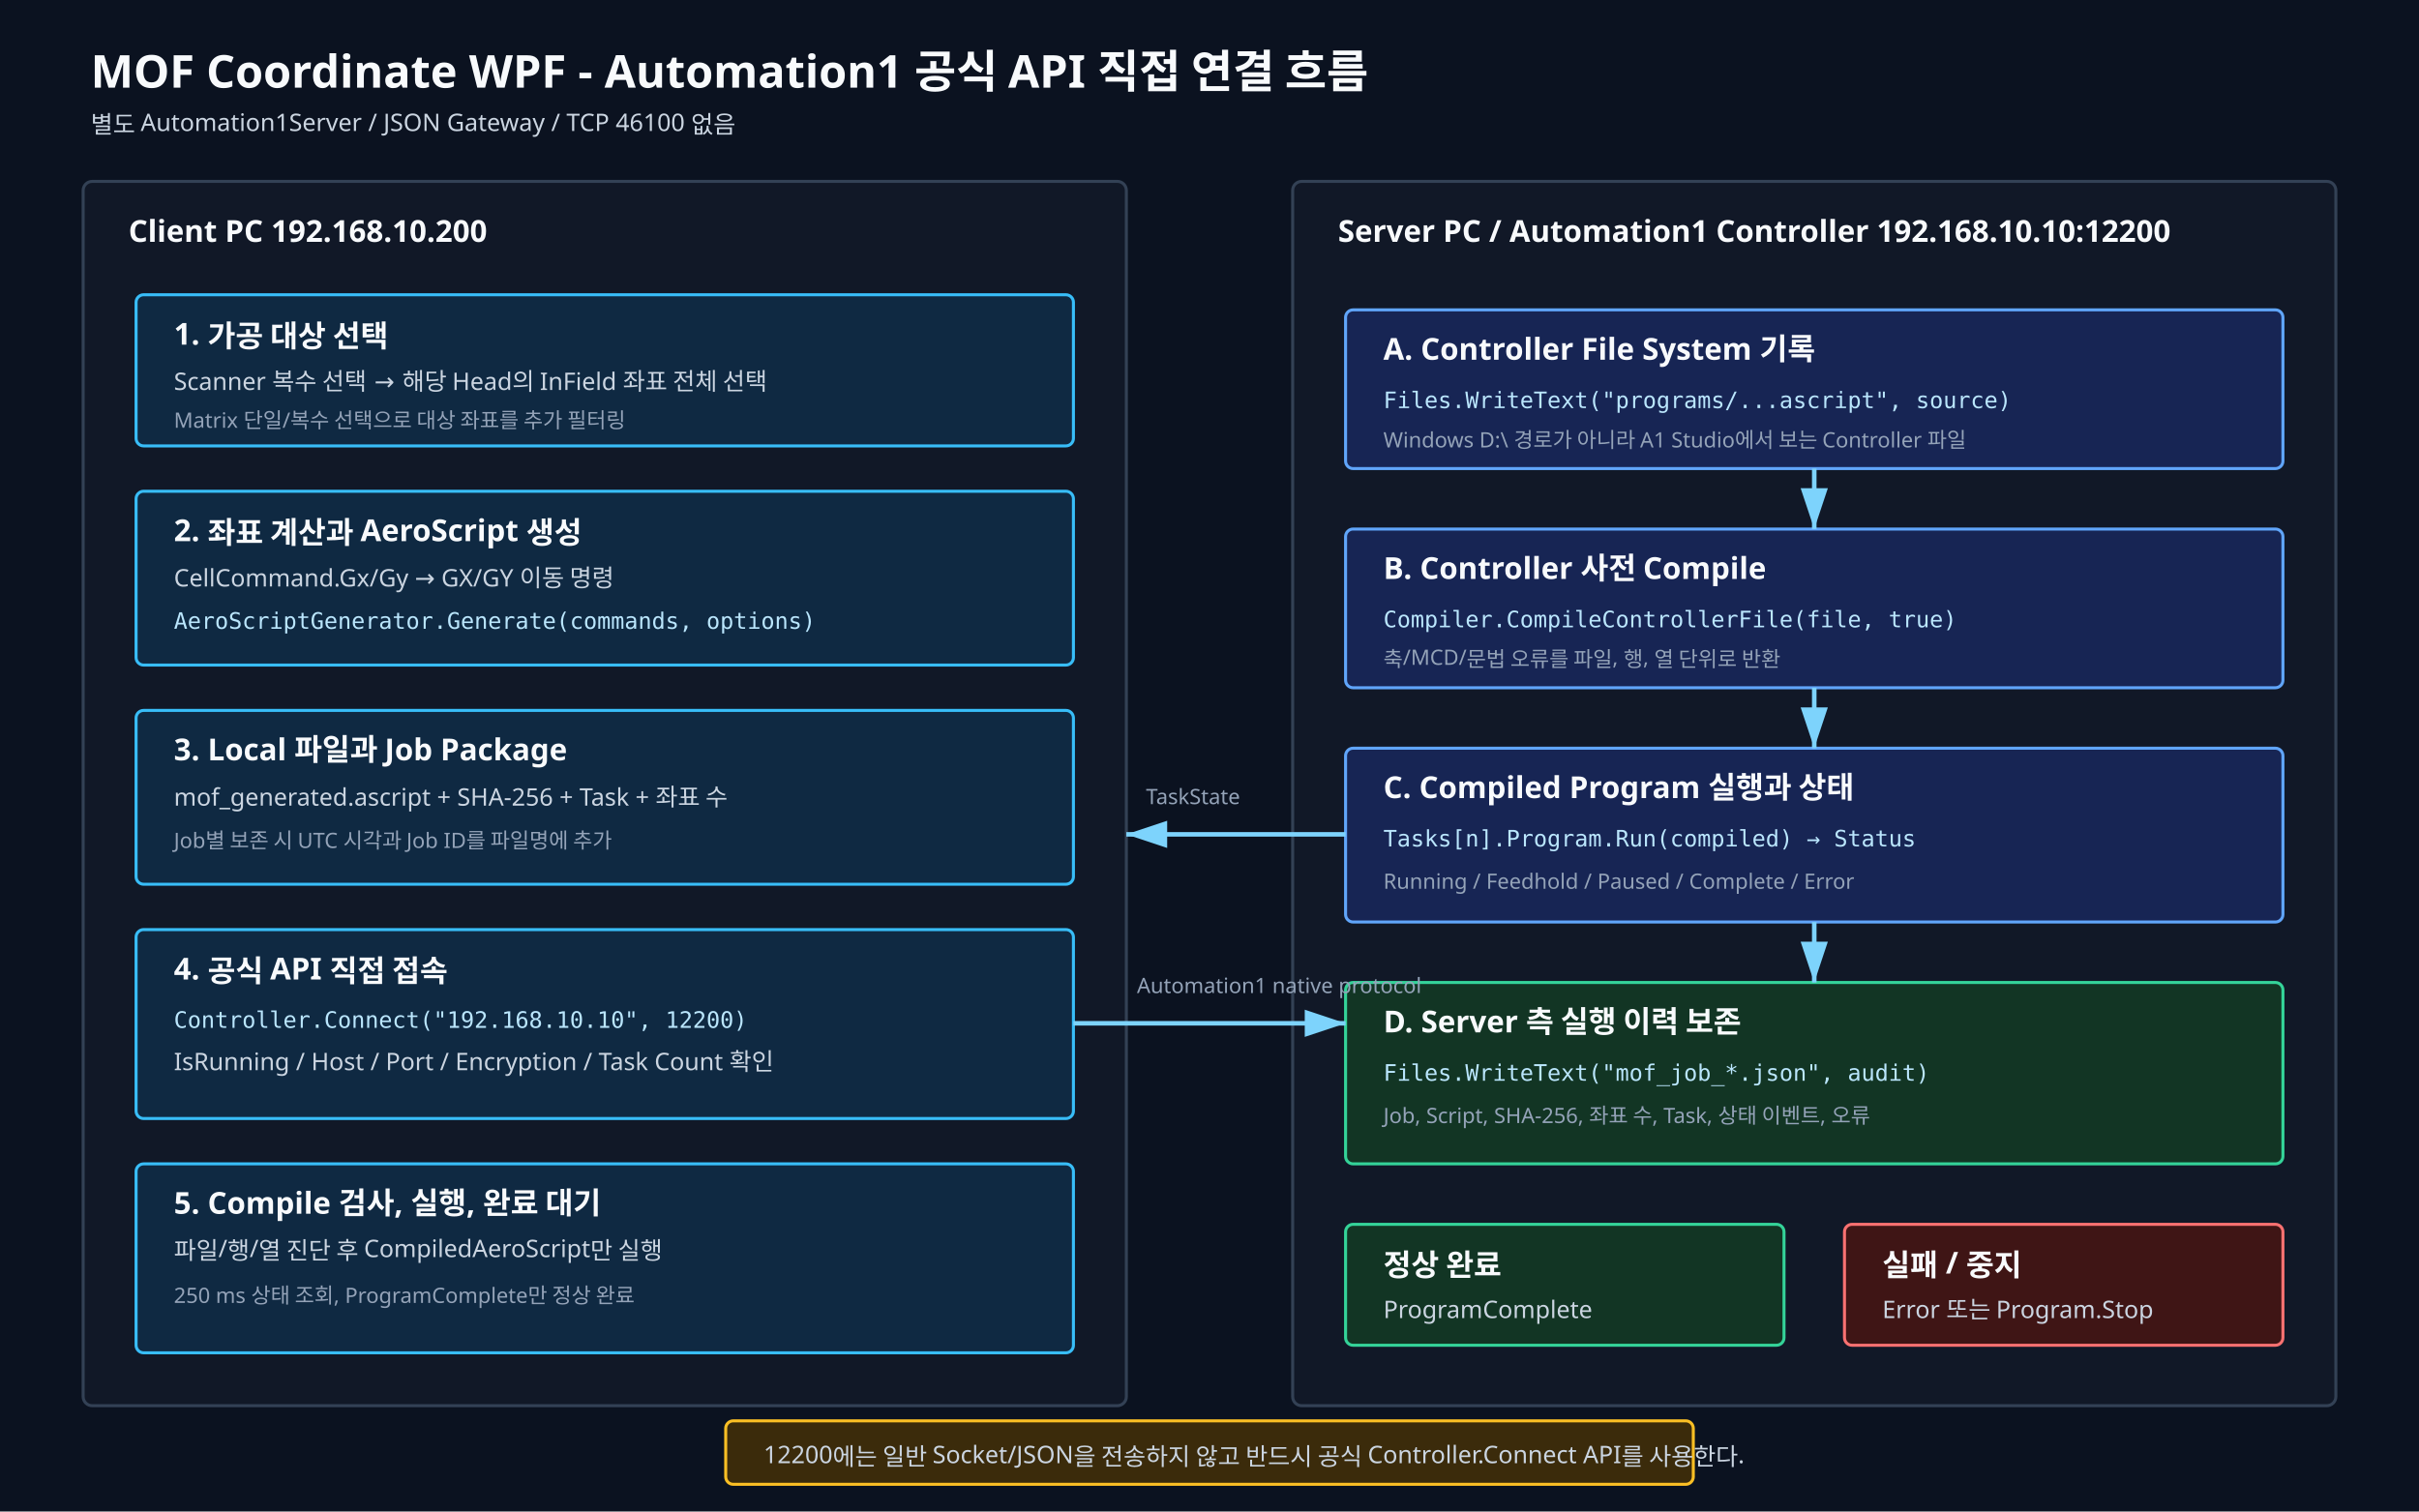
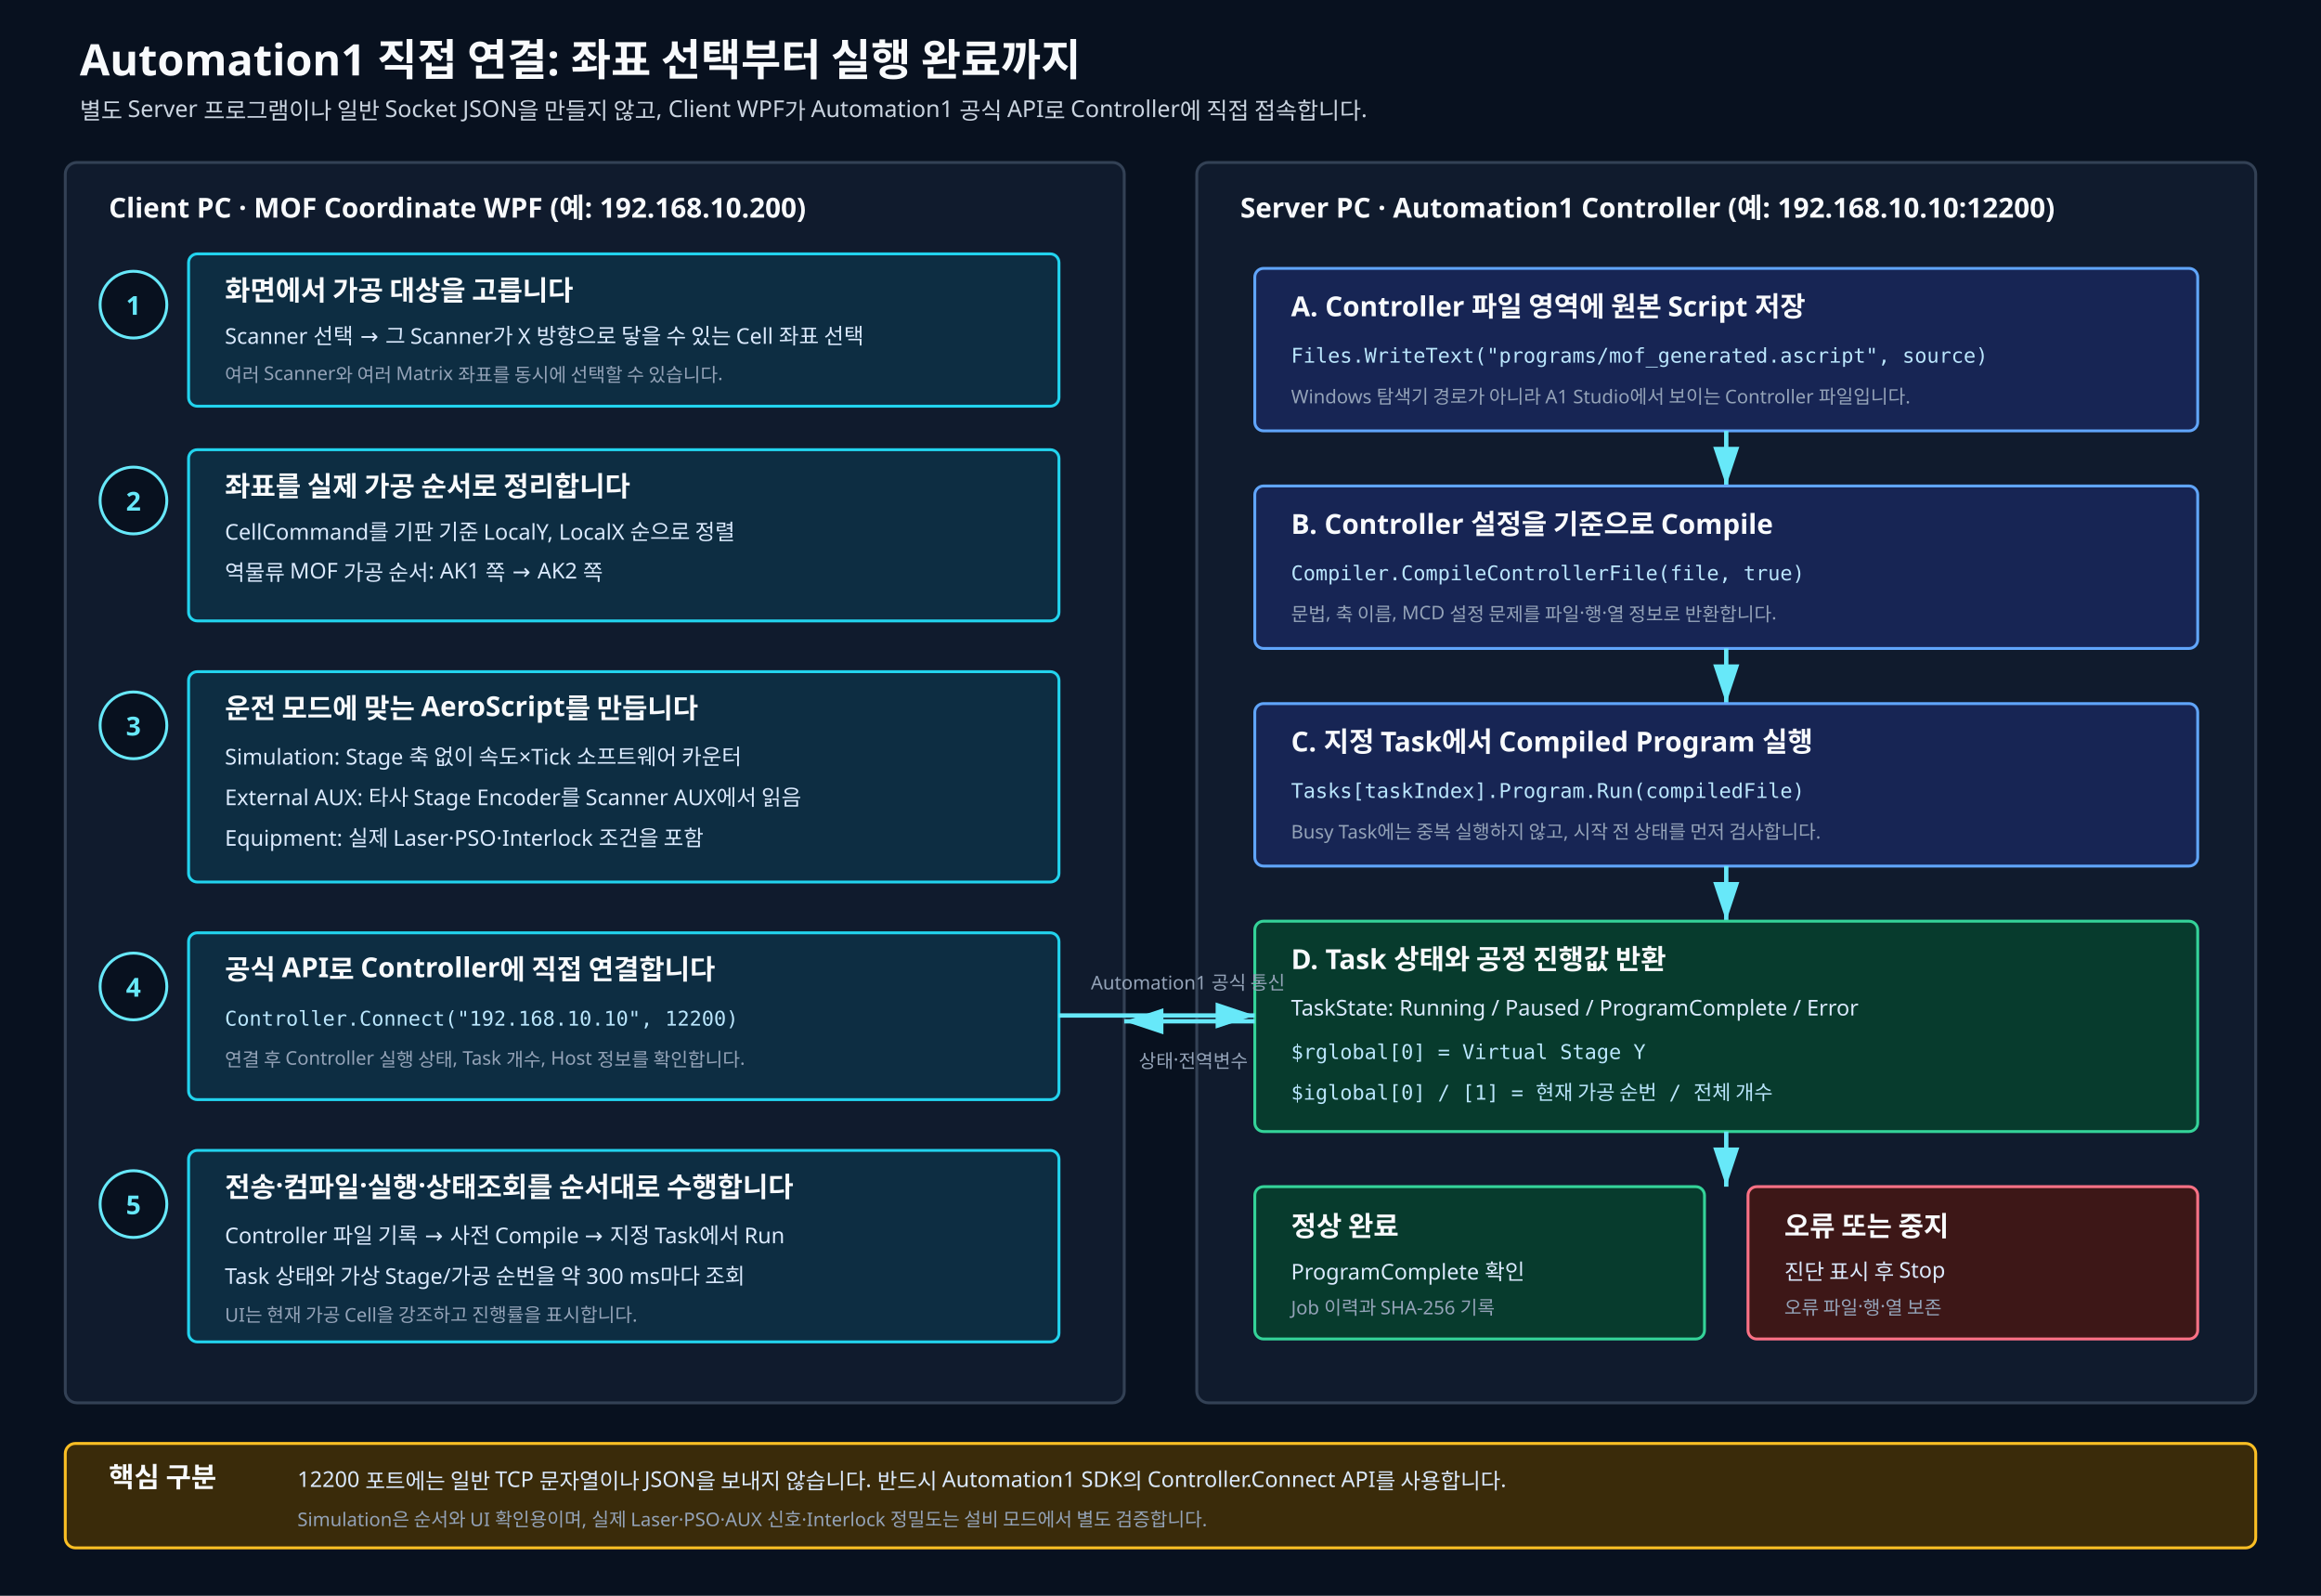
- <svg xmlns="http://www.w3.org/2000/svg" width="1600" height="1000" viewBox="0 0 1600 1000">
+ <svg xmlns="http://www.w3.org/2000/svg" width="1600" height="1100" viewBox="0 0 1600 1100">
  <defs>
    <style>
-       .bg{fill:#0b1220}.panel{fill:#111827;stroke:#334155;stroke-width:2}.client{fill:#0f2942;stroke:#38bdf8;stroke-width:2}.controller{fill:#172554;stroke:#60a5fa;stroke-width:2}.ok{fill:#123524;stroke:#34d399;stroke-width:2}.warn{fill:#3b2b0b;stroke:#fbbf24;stroke-width:2}.error{fill:#3f1515;stroke:#f87171;stroke-width:2}.title{fill:#f8fafc;font:700 30px 'Malgun Gothic',sans-serif}.h{fill:#f8fafc;font:700 20px 'Malgun Gothic',sans-serif}.t{fill:#cbd5e1;font:16px 'Malgun Gothic',sans-serif}.s{fill:#94a3b8;font:14px 'Malgun Gothic',sans-serif}.code{fill:#bae6fd;font:15px Consolas,monospace}.arrow{stroke:#7dd3fc;stroke-width:3;fill:none;marker-end:url(#head)}
+       .bg{fill:#08111f}.panel{fill:#101b2d;stroke:#334155;stroke-width:2}.client{fill:#0d2d42;stroke:#22d3ee;stroke-width:2}.a1{fill:#172554;stroke:#60a5fa;stroke-width:2}.ok{fill:#073b2d;stroke:#34d399;stroke-width:2}.warn{fill:#3a2b0a;stroke:#fbbf24;stroke-width:2}.bad{fill:#3d1717;stroke:#fb7185;stroke-width:2}.title{fill:#f8fafc;font:700 30px 'Malgun Gothic',sans-serif}.sub{fill:#cbd5e1;font:16px 'Malgun Gothic',sans-serif}.h{fill:#f8fafc;font:700 19px 'Malgun Gothic',sans-serif}.t{fill:#dbeafe;font:15px 'Malgun Gothic',sans-serif}.s{fill:#94a3b8;font:13px 'Malgun Gothic',sans-serif}.code{fill:#bae6fd;font:14px Consolas,monospace}.num{fill:#08111f;stroke:#67e8f9;stroke-width:2}.n{fill:#67e8f9;font:700 18px 'Malgun Gothic',sans-serif;text-anchor:middle}.arrow{stroke:#67e8f9;stroke-width:3;fill:none;marker-end:url(#head)}
    </style>
    <marker id="head" markerWidth="10" markerHeight="10" refX="9" refY="3" orient="auto">
-       <path d="M0,0 L0,6 L9,3 z" fill="#7dd3fc" />
+       <path d="M0,0 L0,6 L9,3 z" fill="#67e8f9" />
    </marker>
  </defs>
-   <rect class="bg" width="1600" height="1000" />
-   <text x="60" y="58" class="title">MOF Coordinate WPF - Automation1 공식 API 직접 연결 흐름</text>
-   <text x="60" y="88" class="t">별도 Automation1Server / JSON Gateway / TCP 46100 없음</text>
-   <rect x="55" y="120" width="690" height="810" rx="6" class="panel" />
-   <text x="85" y="160" class="h">Client PC 192.168.10.200</text>
-   <rect x="90" y="195" width="620" height="100" rx="5" class="client" />
-   <text x="115" y="228" class="h">1. 가공 대상 선택</text>
-   <text x="115" y="258" class="t">Scanner 복수 선택 → 해당 Head의 InField 좌표 전체 선택</text>
-   <text x="115" y="283" class="s">Matrix 단일/복수 선택으로 대상 좌표를 추가 필터링</text>
-   <rect x="90" y="325" width="620" height="115" rx="5" class="client" />
-   <text x="115" y="358" class="h">2. 좌표 계산과 AeroScript 생성</text>
-   <text x="115" y="388" class="t">CellCommand.Gx/Gy → GX/GY 이동 명령</text>
-   <text x="115" y="416" class="code">AeroScriptGenerator.Generate(commands, options)</text>
-   <rect x="90" y="470" width="620" height="115" rx="5" class="client" />
-   <text x="115" y="503" class="h">3. Local 파일과 Job Package</text>
-   <text x="115" y="533" class="t">mof_generated.ascript + SHA-256 + Task + 좌표 수</text>
-   <text x="115" y="561" class="s">Job별 보존 시 UTC 시각과 Job ID를 파일명에 추가</text>
-   <rect x="90" y="615" width="620" height="125" rx="5" class="client" />
-   <text x="115" y="648" class="h">4. 공식 API 직접 접속</text>
-   <text x="115" y="680" class="code">Controller.Connect("192.168.10.10", 12200)</text>
-   <text x="115" y="708" class="t">IsRunning / Host / Port / Encryption / Task Count 확인</text>
-   <rect x="90" y="770" width="620" height="125" rx="5" class="client" />
-   <text x="115" y="803" class="h">5. Compile 검사, 실행, 완료 대기</text>
-   <text x="115" y="833" class="t">파일/행/열 진단 후 CompiledAeroScript만 실행</text>
-   <text x="115" y="862" class="s">250 ms 상태 조회, ProgramComplete만 정상 완료</text>
-   <rect x="855" y="120" width="690" height="810" rx="6" class="panel" />
-   <text x="885" y="160" class="h">Server PC / Automation1 Controller 192.168.10.10:12200</text>
-   <rect x="890" y="205" width="620" height="105" rx="5" class="controller" />
-   <text x="915" y="238" class="h">A. Controller File System 기록</text>
-   <text x="915" y="270" class="code">Files.WriteText("programs/...ascript", source)</text>
-   <text x="915" y="296" class="s">Windows D:\ 경로가 아니라 A1 Studio에서 보는 Controller 파일</text>
-   <rect x="890" y="350" width="620" height="105" rx="5" class="controller" />
-   <text x="915" y="383" class="h">B. Controller 사전 Compile</text>
-   <text x="915" y="415" class="code">Compiler.CompileControllerFile(file, true)</text>
-   <text x="915" y="441" class="s">축/MCD/문법 오류를 파일, 행, 열 단위로 반환</text>
-   <rect x="890" y="495" width="620" height="115" rx="5" class="controller" />
-   <text x="915" y="528" class="h">C. Compiled Program 실행과 상태</text>
-   <text x="915" y="560" class="code">Tasks[n].Program.Run(compiled) → Status</text>
-   <text x="915" y="588" class="s">Running / Feedhold / Paused / Complete / Error</text>
-   <rect x="890" y="650" width="620" height="120" rx="5" class="ok" />
-   <text x="915" y="683" class="h">D. Server 측 실행 이력 보존</text>
-   <text x="915" y="715" class="code">Files.WriteText("mof_job_*.json", audit)</text>
-   <text x="915" y="743" class="s">Job, Script, SHA-256, 좌표 수, Task, 상태 이벤트, 오류</text>
-   <rect x="890" y="810" width="290" height="80" rx="5" class="ok" />
-   <text x="915" y="844" class="h">정상 완료</text>
-   <text x="915" y="872" class="t">ProgramComplete</text>
-   <rect x="1220" y="810" width="290" height="80" rx="5" class="error" />
-   <text x="1245" y="844" class="h">실패 / 중지</text>
-   <text x="1245" y="872" class="t">Error 또는 Program.Stop</text>
-   <path d="M710 677 H890" class="arrow" />
-   <text x="752" y="657" class="s">Automation1 native protocol</text>
-   <path d="M890 552 H745" class="arrow" />
-   <text x="758" y="532" class="s">TaskState</text>
-   <path d="M1200 310 V350" class="arrow" />
-   <path d="M1200 455 V495" class="arrow" />
-   <path d="M1200 610 V650" class="arrow" />
-   <rect x="480" y="940" width="640" height="42" rx="5" class="warn" />
-   <text x="505" y="968" class="t">12200에는 일반 Socket/JSON을 전송하지 않고 반드시 공식 Controller.Connect API를 사용한다.</text>
+   <rect class="bg" width="1600" height="1100" />
+   <text x="55" y="52" class="title">Automation1 직접 연결: 좌표 선택부터 실행 완료까지</text>
+   <text x="55" y="82" class="sub">별도 Server 프로그램이나 일반 Socket JSON을 만들지 않고, Client WPF가 Automation1 공식 API로 Controller에 직접 접속합니다.</text>
+   <rect x="45" y="112" width="730" height="855" rx="8" class="panel" />
+   <text x="75" y="150" class="h">Client PC · MOF Coordinate WPF (예: 192.168.10.200)</text>
+   <circle cx="92" cy="210" r="23" class="num" />
+   <text x="92" y="217" class="n">1</text>
+   <rect x="130" y="175" width="600" height="105" rx="6" class="client" />
+   <text x="155" y="207" class="h">화면에서 가공 대상을 고릅니다</text>
+   <text x="155" y="237" class="t">Scanner 선택 → 그 Scanner가 X 방향으로 닿을 수 있는 Cell 좌표 선택</text>
+   <text x="155" y="263" class="s">여러 Scanner와 여러 Matrix 좌표를 동시에 선택할 수 있습니다.</text>
+   <circle cx="92" cy="345" r="23" class="num" />
+   <text x="92" y="352" class="n">2</text>
+   <rect x="130" y="310" width="600" height="118" rx="6" class="client" />
+   <text x="155" y="342" class="h">좌표를 실제 가공 순서로 정리합니다</text>
+   <text x="155" y="372" class="t">CellCommand를 기판 기준 LocalY, LocalX 순으로 정렬</text>
+   <text x="155" y="400" class="t">역물류 MOF 가공 순서: AK1 쪽 → AK2 쪽</text>
+   <circle cx="92" cy="500" r="23" class="num" />
+   <text x="92" y="507" class="n">3</text>
+   <rect x="130" y="463" width="600" height="145" rx="6" class="client" />
+   <text x="155" y="495" class="h">운전 모드에 맞는 AeroScript를 만듭니다</text>
+   <text x="155" y="527" class="t">Simulation: Stage 축 없이 속도×Tick 소프트웨어 카운터</text>
+   <text x="155" y="555" class="t">External AUX: 타사 Stage Encoder를 Scanner AUX에서 읽음</text>
+   <text x="155" y="583" class="t">Equipment: 실제 Laser·PSO·Interlock 조건을 포함</text>
+   <circle cx="92" cy="680" r="23" class="num" />
+   <text x="92" y="687" class="n">4</text>
+   <rect x="130" y="643" width="600" height="115" rx="6" class="client" />
+   <text x="155" y="675" class="h">공식 API로 Controller에 직접 연결합니다</text>
+   <text x="155" y="707" class="code">Controller.Connect("192.168.10.10", 12200)</text>
+   <text x="155" y="735" class="s">연결 후 Controller 실행 상태, Task 개수, Host 정보를 확인합니다.</text>
+   <circle cx="92" cy="830" r="23" class="num" />
+   <text x="92" y="837" class="n">5</text>
+   <rect x="130" y="793" width="600" height="132" rx="6" class="client" />
+   <text x="155" y="825" class="h">전송·컴파일·실행·상태조회를 순서대로 수행합니다</text>
+   <text x="155" y="857" class="t">Controller 파일 기록 → 사전 Compile → 지정 Task에서 Run</text>
+   <text x="155" y="885" class="t">Task 상태와 가상 Stage/가공 순번을 약 300 ms마다 조회</text>
+   <text x="155" y="911" class="s">UI는 현재 가공 Cell을 강조하고 진행률을 표시합니다.</text>
+   <rect x="825" y="112" width="730" height="855" rx="8" class="panel" />
+   <text x="855" y="150" class="h">Server PC · Automation1 Controller (예: 192.168.10.10:12200)</text>
+   <rect x="865" y="185" width="650" height="112" rx="6" class="a1" />
+   <text x="890" y="218" class="h">A. Controller 파일 영역에 원본 Script 저장</text>
+   <text x="890" y="250" class="code">Files.WriteText("programs/mof_generated.ascript", source)</text>
+   <text x="890" y="278" class="s">Windows 탐색기 경로가 아니라 A1 Studio에서 보이는 Controller 파일입니다.</text>
+   <path d="M1190 297 V335" class="arrow" />
+   <rect x="865" y="335" width="650" height="112" rx="6" class="a1" />
+   <text x="890" y="368" class="h">B. Controller 설정을 기준으로 Compile</text>
+   <text x="890" y="400" class="code">Compiler.CompileControllerFile(file, true)</text>
+   <text x="890" y="428" class="s">문법, 축 이름, MCD 설정 문제를 파일·행·열 정보로 반환합니다.</text>
+   <path d="M1190 447 V485" class="arrow" />
+   <rect x="865" y="485" width="650" height="112" rx="6" class="a1" />
+   <text x="890" y="518" class="h">C. 지정 Task에서 Compiled Program 실행</text>
+   <text x="890" y="550" class="code">Tasks[taskIndex].Program.Run(compiledFile)</text>
+   <text x="890" y="578" class="s">Busy Task에는 중복 실행하지 않고, 시작 전 상태를 먼저 검사합니다.</text>
+   <path d="M1190 597 V635" class="arrow" />
+   <rect x="865" y="635" width="650" height="145" rx="6" class="ok" />
+   <text x="890" y="668" class="h">D. Task 상태와 공정 진행값 반환</text>
+   <text x="890" y="700" class="t">TaskState: Running / Paused / ProgramComplete / Error</text>
+   <text x="890" y="730" class="code">$rglobal[0] = Virtual Stage Y</text>
+   <text x="890" y="758" class="code">$iglobal[0] / [1] = 현재 가공 순번 / 전체 개수</text>
+   <path d="M1190 780 V818" class="arrow" />
+   <rect x="865" y="818" width="310" height="105" rx="6" class="ok" />
+   <text x="890" y="852" class="h">정상 완료</text>
+   <text x="890" y="882" class="t">ProgramComplete 확인</text>
+   <text x="890" y="906" class="s">Job 이력과 SHA-256 기록</text>
+   <rect x="1205" y="818" width="310" height="105" rx="6" class="bad" />
+   <text x="1230" y="852" class="h">오류 또는 중지</text>
+   <text x="1230" y="882" class="t">진단 표시 후 Stop</text>
+   <text x="1230" y="906" class="s">오류 파일·행·열 보존</text>
+   <path d="M730 700 H865" class="arrow" />
+   <text x="752" y="682" class="s">Automation1 공식 통신</text>
+   <path d="M865 704 H775" class="arrow" />
+   <text x="785" y="736" class="s">상태·전역변수</text>
+   <rect x="45" y="995" width="1510" height="72" rx="7" class="warn" />
+   <text x="75" y="1025" class="h">핵심 구분</text>
+   <text x="205" y="1025" class="t">12200 포트에는 일반 TCP 문자열이나 JSON을 보내지 않습니다. 반드시 Automation1 SDK의 Controller.Connect API를 사용합니다.</text>
+   <text x="205" y="1052" class="s">Simulation은 순서와 UI 확인용이며, 실제 Laser·PSO·AUX 신호·Interlock 정밀도는 설비 모드에서 별도 검증합니다.</text>
</svg>
